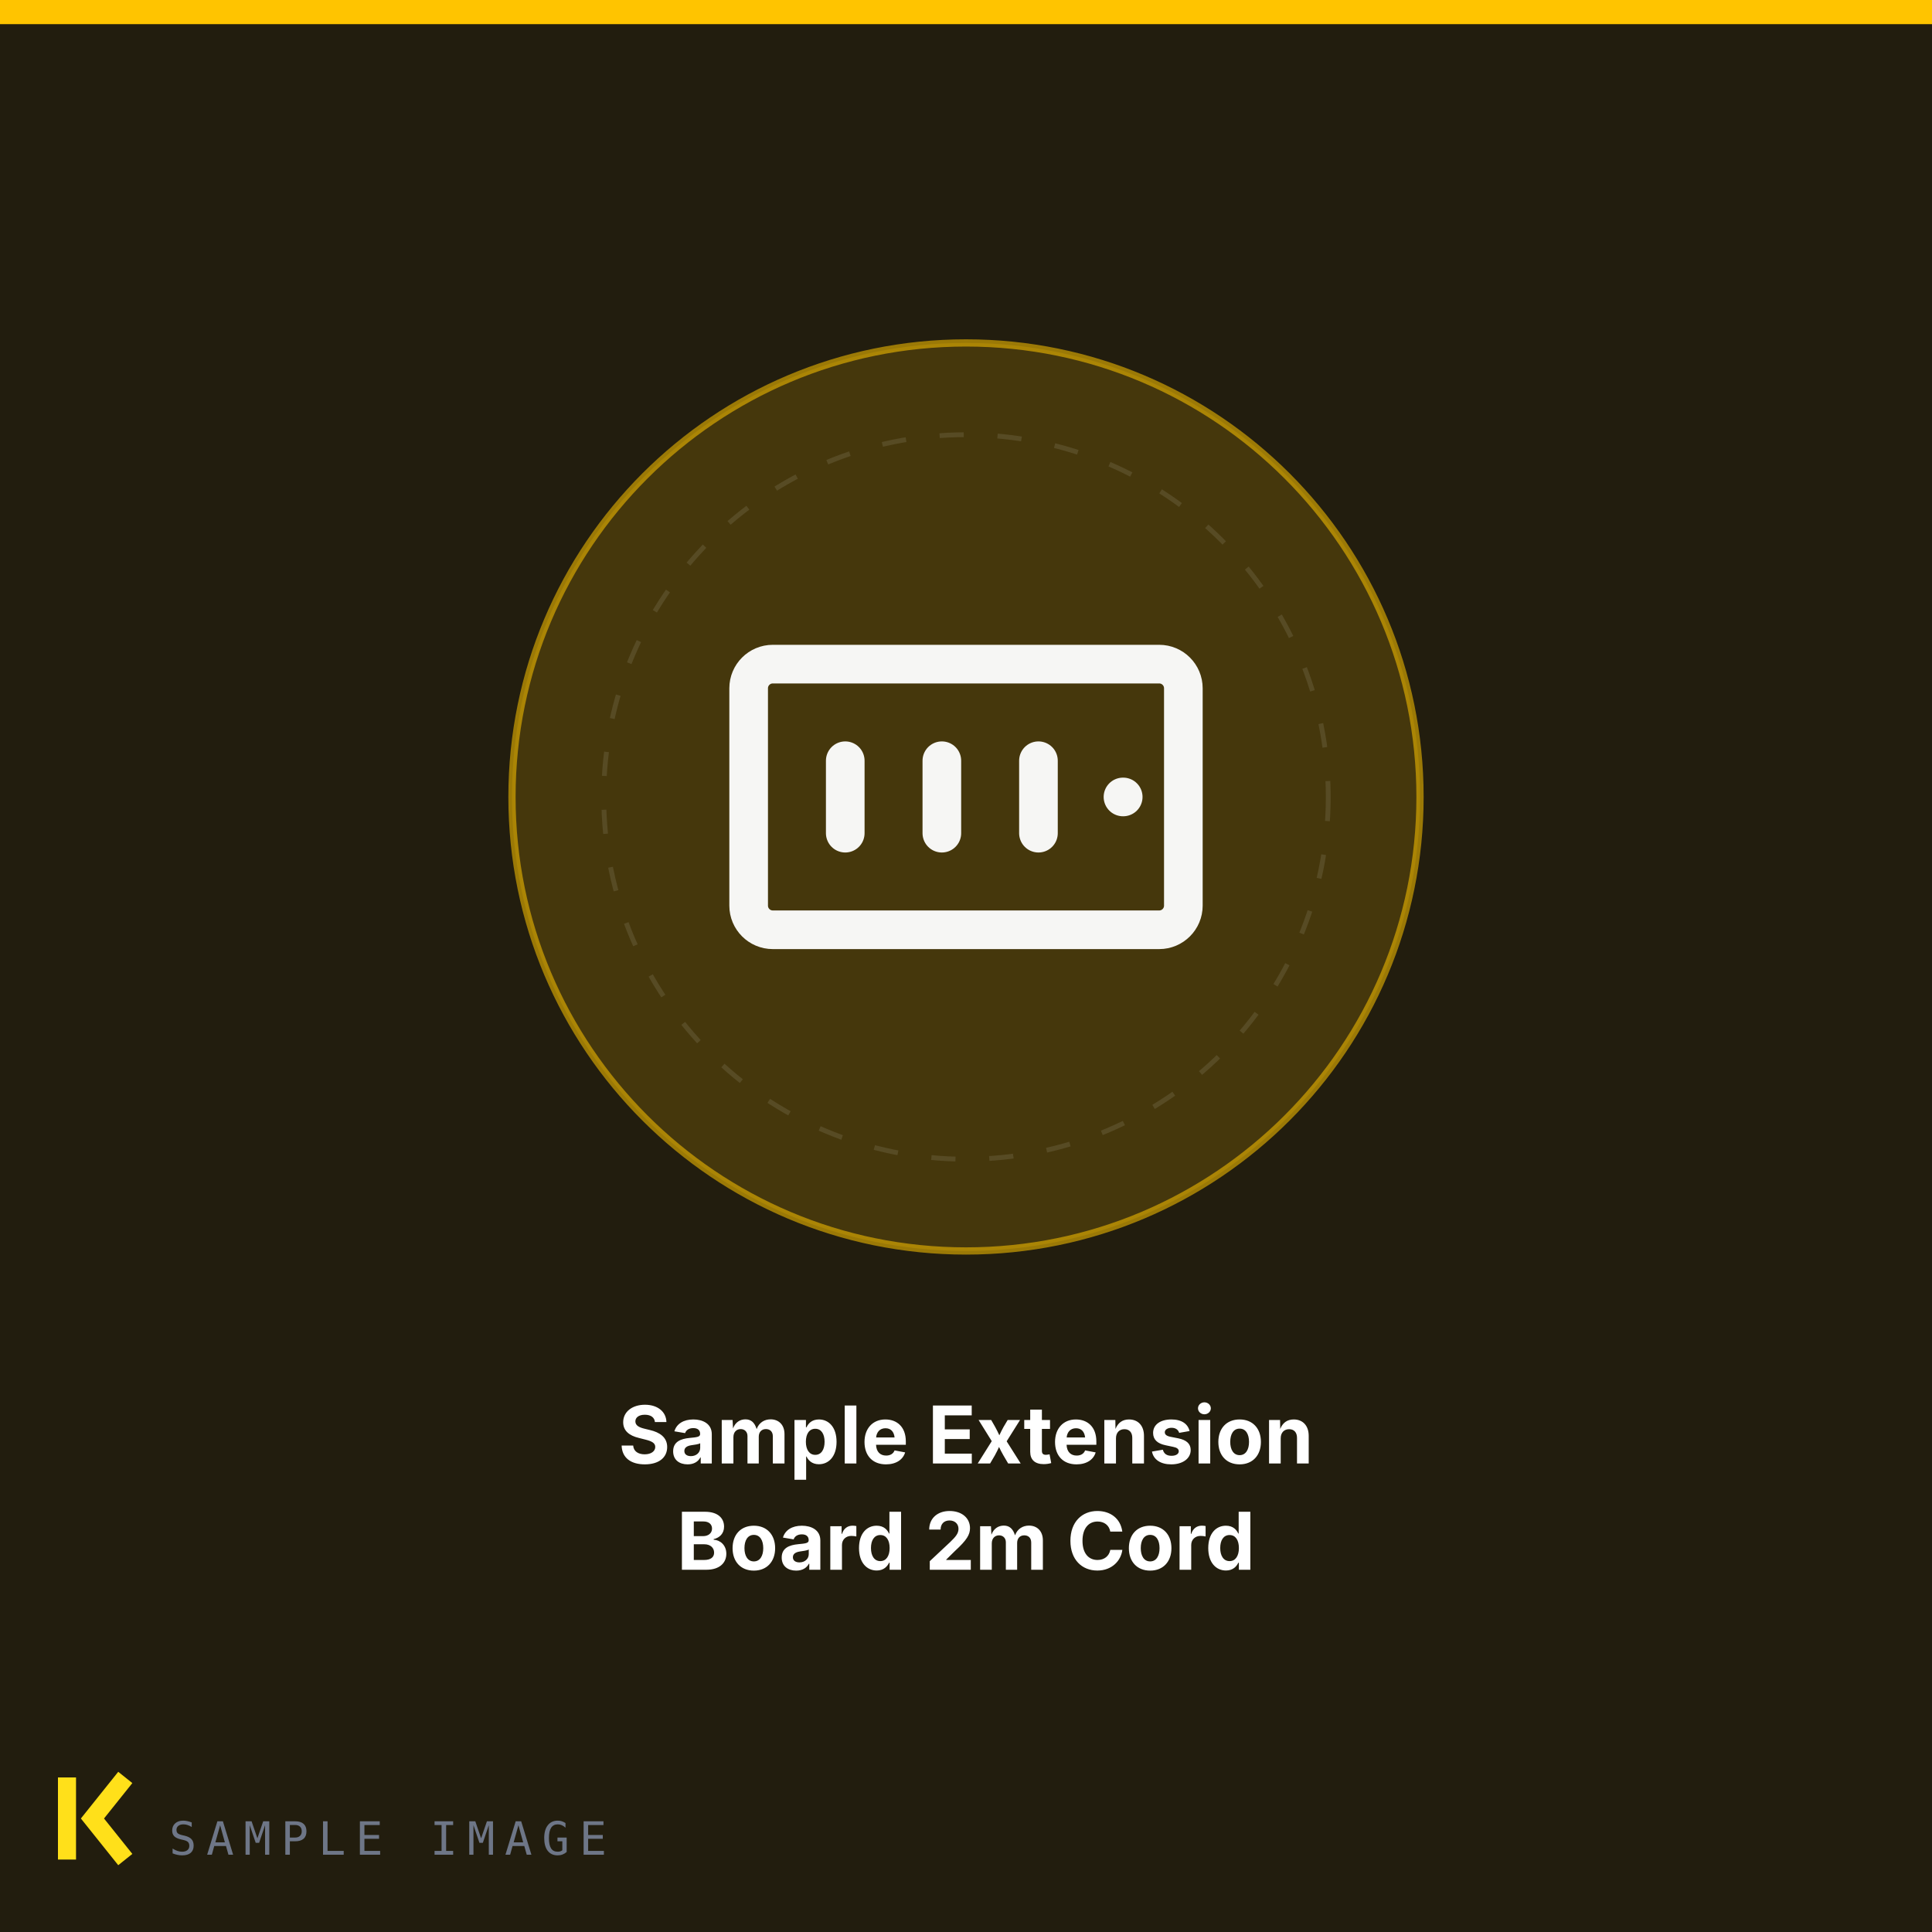
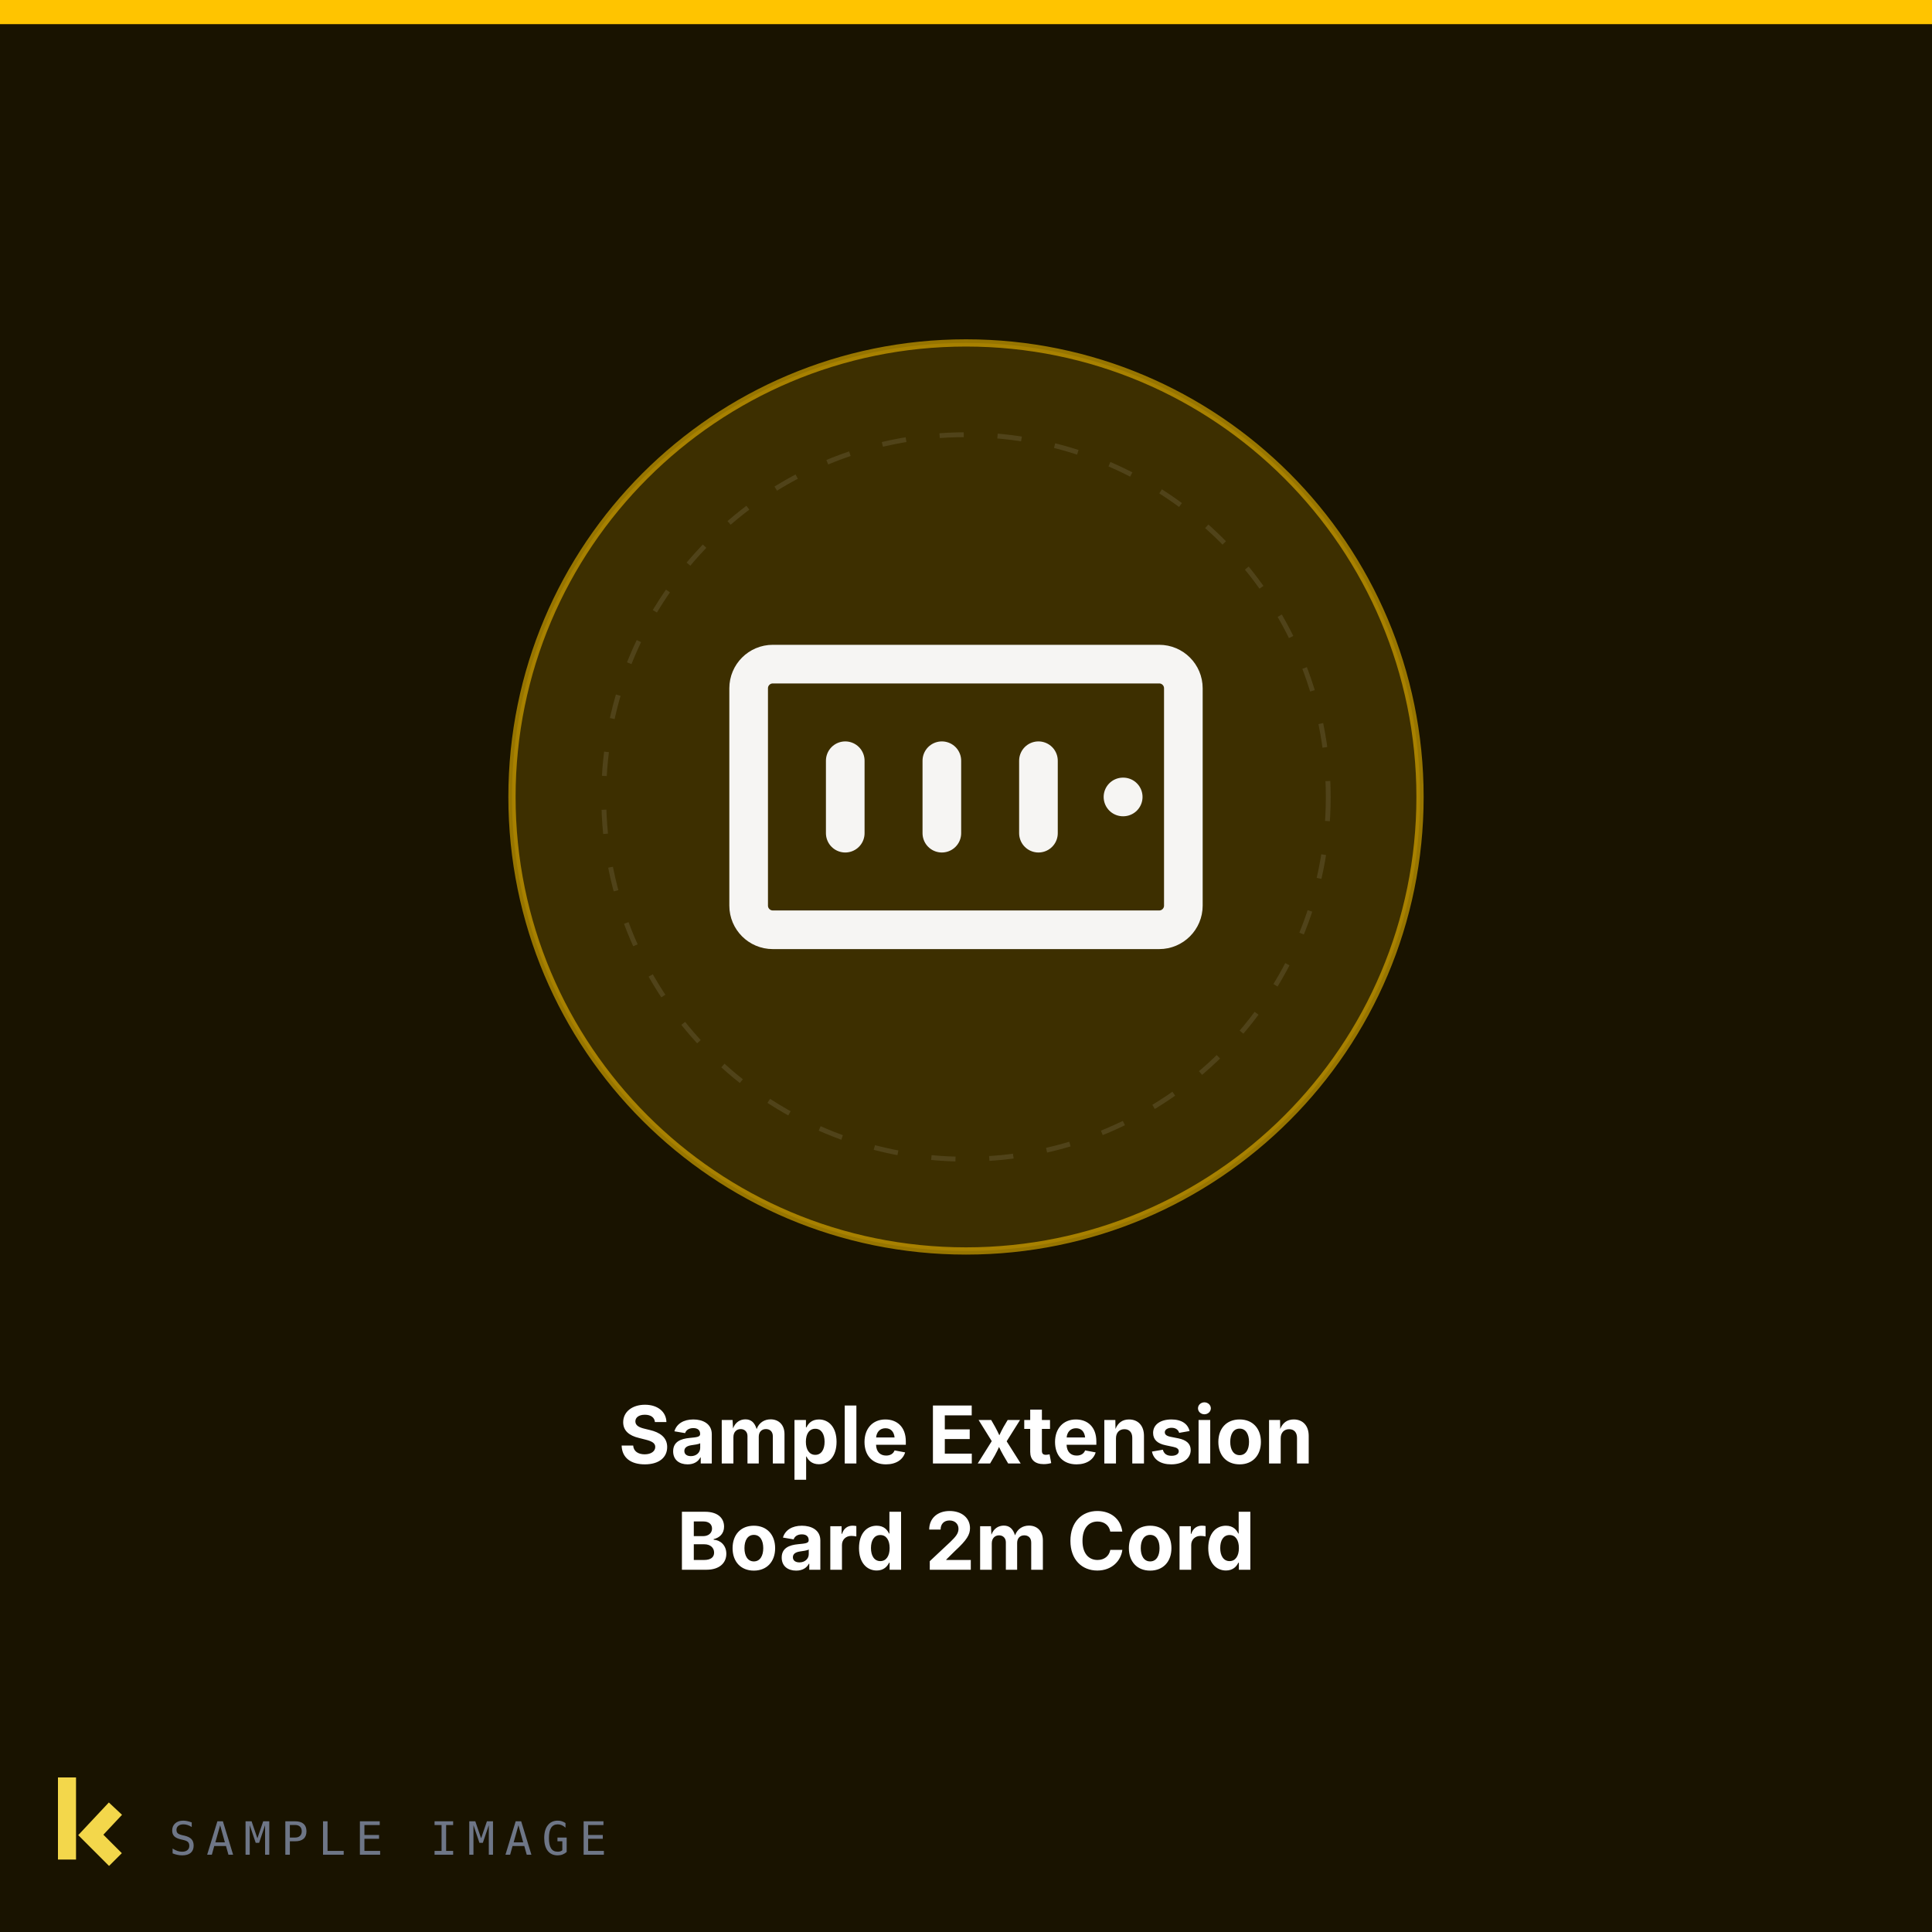
<svg xmlns="http://www.w3.org/2000/svg" viewBox="0 0 800 800" width="800" height="800" role="img" aria-label="Sample Extension Board 2m Cord — sample product image">
-   <rect width="800" height="800" fill="#0A0B0F" />
+   <rect width="800" height="800" fill="#000000" />
  <rect width="800" height="800" fill="#FFC400" fill-opacity=".10" />
  <rect y="0" width="800" height="10" fill="#FFC400" />
  <circle cx="400" cy="330" r="188" fill="#FFC400" fill-opacity=".16" />
  <circle cx="400" cy="330" r="188" fill="none" stroke="#FFC400" stroke-opacity=".55" stroke-width="3" />
  <circle cx="400" cy="330" r="150" fill="none" stroke="#fff" stroke-opacity=".10" stroke-width="2" stroke-dasharray="10 14" />
  <g transform="translate(280 210) scale(10)" color="#ffffff" stroke-width="1.35" opacity=".95">
    <path d="M4 6.5h16a1 1 0 0 1 1 1v9a1 1 0 0 1-1 1H4a1 1 0 0 1-1-1v-9a1 1 0 0 1 1-1Z" fill="none" stroke="currentColor" stroke-width="1.6" stroke-linecap="round" stroke-linejoin="round" />
    <path d="M7 10.5v3M11 10.5v3M15 10.5v3M18.5 12h.01" fill="none" stroke="currentColor" stroke-width="1.6" stroke-linecap="round" stroke-linejoin="round" />
  </g>
-   <g transform="translate(24 736) scale(0.34)" fill="#FFE01A" color="#FFE01A">
+   <g transform="translate(24 736) scale(0.34)" fill="#F3D74B" color="#F3D74B">
    <rect x="0" y="0" width="22" height="100" />
-     <path d="M 82 0 L 42 50 L 82 100" fill="none" stroke="currentColor" stroke-width="22" stroke-linecap="butt" stroke-linejoin="miter" />
+     <path d="M 70 38 L 40 70 L 70 100" fill="none" stroke="currentColor" stroke-width="22" stroke-linecap="butt" stroke-linejoin="miter" />
  </g>
  <text x="70" y="768" font-family="ui-monospace, SFMono-Regular, Menlo, monospace" font-size="19" letter-spacing="4" fill="#6E7687">SAMPLE IMAGE</text>
  <g font-family="Space Grotesk, Inter, Segoe UI, Roboto, Helvetica, Arial, sans-serif">
    <text x="400" y="606" text-anchor="middle" font-size="33" font-weight="700" fill="#fff">Sample Extension</text>
    <text x="400" y="650" text-anchor="middle" font-size="33" font-weight="700" fill="#fff">Board 2m Cord</text>
  </g>
</svg>
